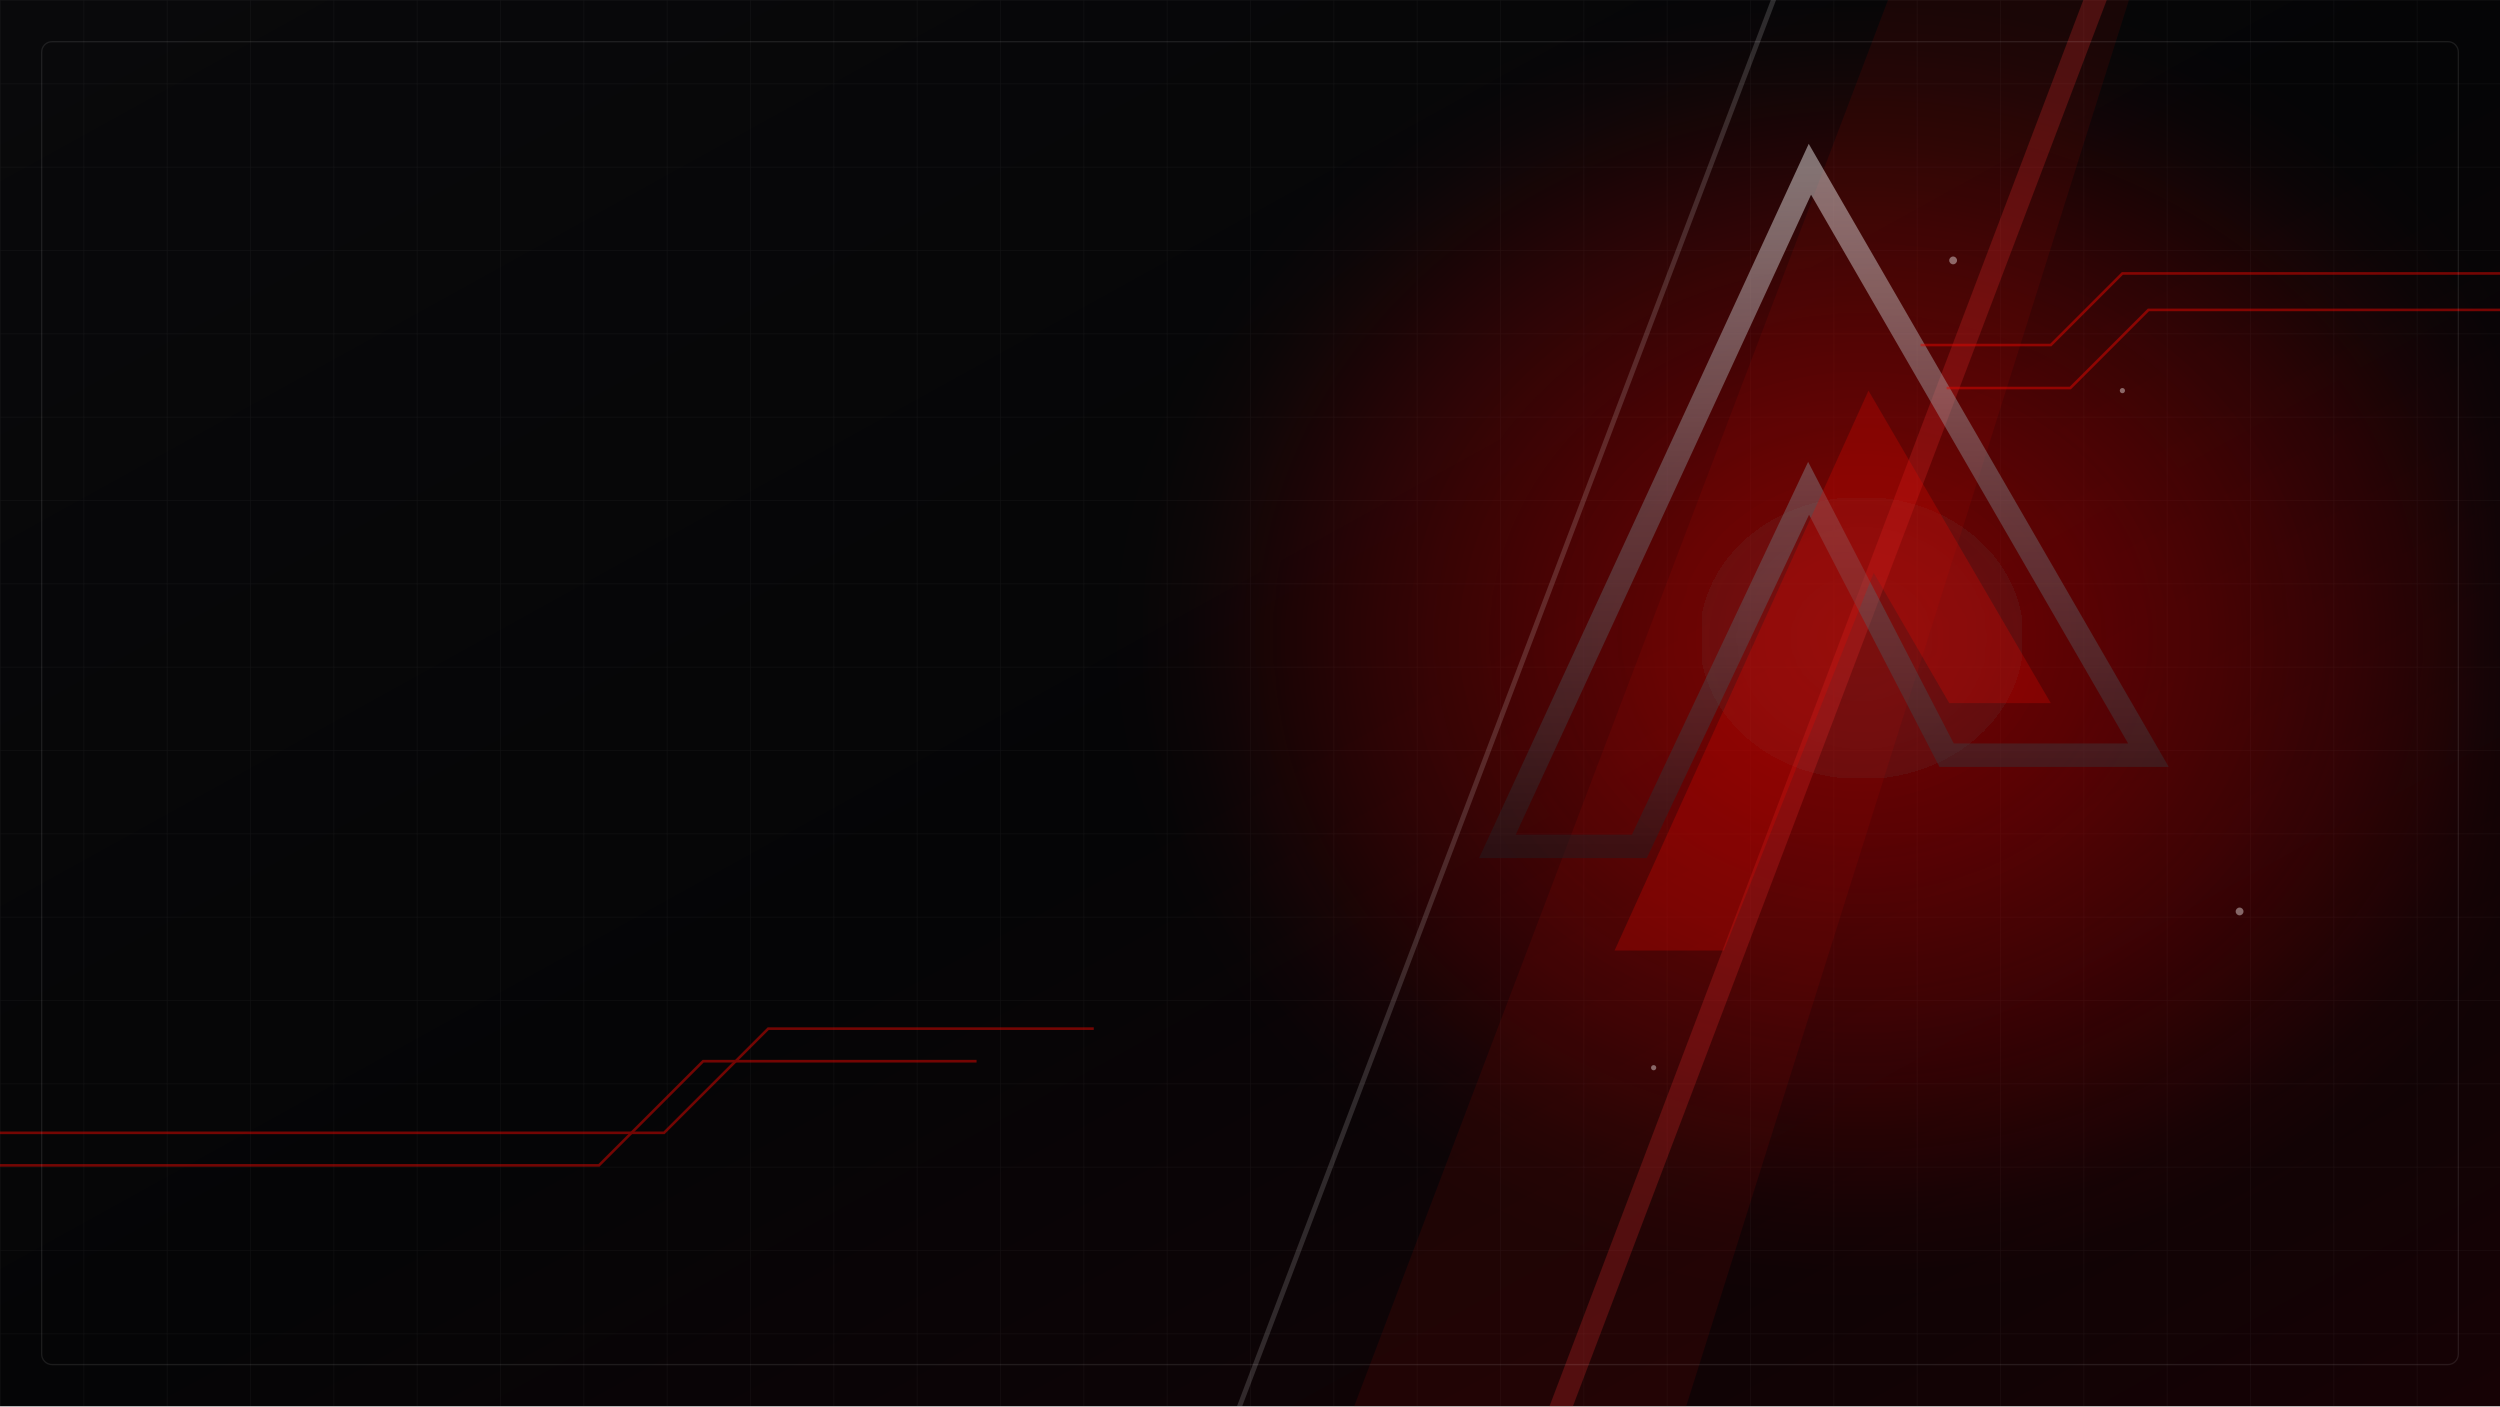
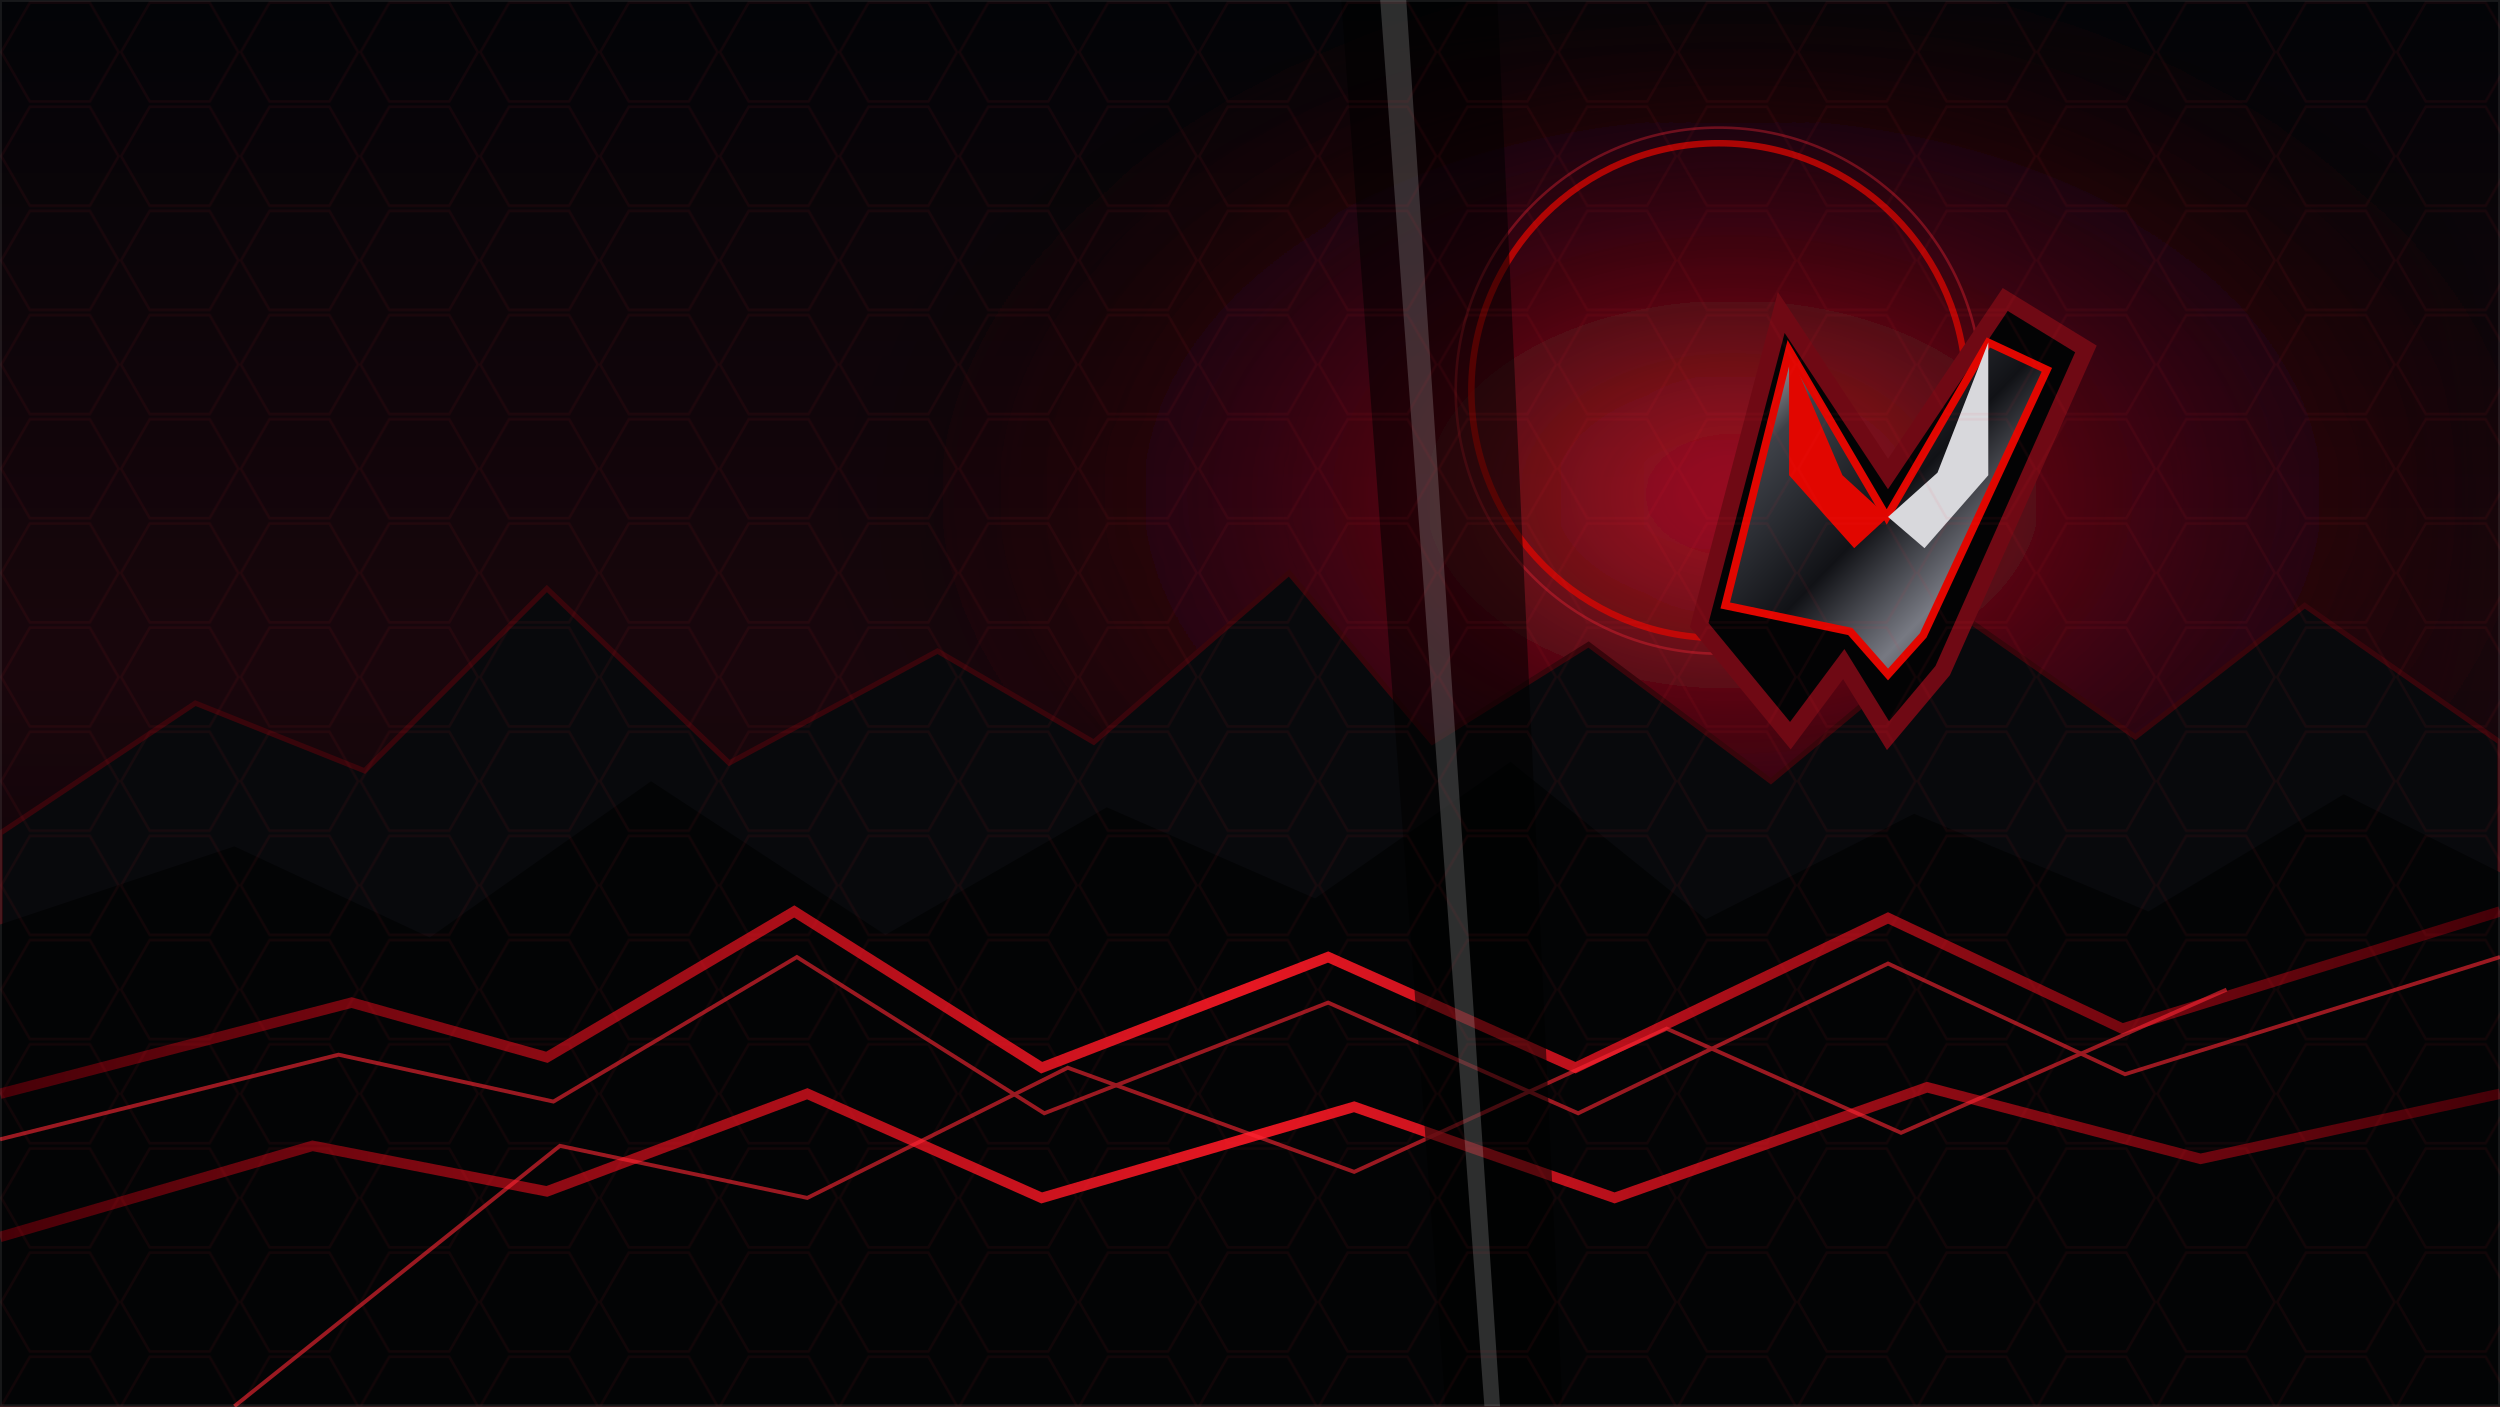
<svg xmlns="http://www.w3.org/2000/svg" viewBox="0 0 1920 1080" width="1920" height="1080">
  <defs>
-     <linearGradient id="base" x2="1" y2="1">
-       <stop stop-color="#09090b" />
-       <stop offset=".52" stop-color="#050506" />
-       <stop offset="1" stop-color="#160205" />
+     <linearGradient id="sky" x1="0" y1="0" x2="0" y2="1">
+       <stop stop-color="#030407" />
+       <stop offset=".48" stop-color="#19060c" />
+       <stop offset="1" stop-color="#020203" />
    </linearGradient>
-     <radialGradient id="red">
-       <stop stop-color="#b20b12" stop-opacity=".65" />
-       <stop offset="1" stop-color="#e10600" stop-opacity="0" />
+     <radialGradient id="redsky">
+       <stop stop-color="#e51a2a" stop-opacity=".8" />
+       <stop offset=".45" stop-color="#7e0716" stop-opacity=".4" />
+       <stop offset="1" stop-color="#09090b" stop-opacity="0" />
    </radialGradient>
-     <linearGradient id="metal" x2="0" y2="1">
-       <stop stop-color="#f7f7f7" />
-       <stop offset=".5" stop-color="#77777d" />
-       <stop offset="1" stop-color="#202024" />
+     <linearGradient id="metal" x1="0" y1="0" x2="1" y2="1">
+       <stop stop-color="#f1f2f5" />
+       <stop offset=".22" stop-color="#3e4148" />
+       <stop offset=".5" stop-color="#111216" />
+       <stop offset=".72" stop-color="#777982" />
+       <stop offset="1" stop-color="#050506" />
    </linearGradient>
-     <pattern id="grid" width="64" height="64" patternUnits="userSpaceOnUse">
-       <path d="M64 0H0V64" fill="none" stroke="#fff" stroke-opacity=".045" stroke-width="1" />
+     <linearGradient id="lava" x1="0" y1="0" x2="1" y2="0">
+       <stop stop-color="#4d0008" />
+       <stop offset=".5" stop-color="#ff1926" />
+       <stop offset="1" stop-color="#4a0008" />
+     </linearGradient>
+     <filter id="blur">
+       <feGaussianBlur stdDeviation="52" />
+     </filter>
+     <pattern id="hex" width="92" height="80" patternUnits="userSpaceOnUse">
+       <path d="M23 2H69L91 40 69 78H23L1 40Z" fill="none" stroke="#ff2332" stroke-opacity=".11" stroke-width="2" />
    </pattern>
-     <filter id="blur">
-       <feGaussianBlur stdDeviation="36" />
-     </filter>
  </defs>
-   <rect width="1920" height="1080" fill="url(#base)" />
-   <rect width="1920" height="1080" fill="url(#grid)" />
-   <ellipse cx="1430" cy="490" rx="540" ry="470" fill="url(#red)" filter="url(#blur)" />
-   <path d="M1040 1080 1450 0h185l-340 1080Z" fill="#e10600" opacity=".09" />
-   <path d="M1190 1080 1600 0h18l-410 1080Z" fill="#ff3030" opacity=".22" />
-   <path d="M1360 0h4l-410 1080h-4Z" fill="#fff" opacity=".15" />
-   <path d="M1150 650 1390 130l260 450-155 0-106-205-130 275Z" fill="none" stroke="url(#metal)" stroke-width="18" opacity=".45" />
-   <path d="M1240 730 1435 300l140 240-78 0-58-100-115 290Z" fill="#e10600" opacity=".28" />
-   <g fill="none" stroke="#e10600" stroke-width="2" opacity=".5">
-     <path d="M0 870h510l80-80h250" />
-     <path d="M0 895h460l80-80h210" />
-     <path d="M1920 210h-290l-55 55h-100" />
-     <path d="M1920 238h-270l-60 60h-95" />
+   <rect width="1920" height="1080" fill="url(#sky)" />
+   <ellipse cx="1330" cy="380" rx="690" ry="440" fill="url(#redsky)" filter="url(#blur)" />
+   <circle cx="1320" cy="300" r="190" fill="none" stroke="#e10600" stroke-width="5" opacity=".72" />
+   <circle cx="1320" cy="300" r="202" fill="none" stroke="#ff2636" stroke-width="2" opacity=".35" />
+   <path d="M0 640 150 540 280 592 420 452 560 586 720 500 840 570 990 440 1100 570 1220 495 1360 600 1510 475 1640 566 1770 465 1920 570V1080H0Z" fill="#08090c" stroke="#38050b" stroke-width="4" />
+   <path d="M0 710 180 650 330 720 500 600 680 718 850 620 1010 690 1160 585 1310 706 1470 625 1650 700 1800 610 1920 670V1080H0Z" fill="#030405" />
+   <g fill="none" stroke="url(#lava)" stroke-width="8" opacity=".9">
+     <path d="M0 840 270 770 420 812 610 700 800 820 1020 735 1210 820 1450 705 1630 790 1920 700" />
+     <path d="M0 950 240 880 420 915 620 840 800 920 1040 850 1240 920 1480 835 1690 890 1920 840" />
  </g>
-   <g fill="#fff" opacity=".4">
-     <circle cx="1500" cy="200" r="3" />
-     <circle cx="1630" cy="300" r="2" />
-     <circle cx="1270" cy="820" r="2" />
-     <circle cx="1720" cy="700" r="3" />
+   <g fill="none" stroke="#ff2733" stroke-width="3" opacity=".6">
+     <path d="M0 875 260 810 425 846 612 735 802 855 1020 770 1212 855 1450 740 1632 825 1920 735" />
+     <path d="M180 1080 430 880 620 920 820 820 1040 900 1280 790 1460 870 1710 760" />
  </g>
-   <rect x="32" y="32" width="1856" height="1016" rx="8" fill="none" stroke="#fff" stroke-opacity=".09" />
+   <path d="M1030 0 1110 1080h90L1150 0Z" fill="#000" opacity=".55" />
+   <path d="M1060 0 1140 1080h12L1080 0Z" fill="#f2f2f2" opacity=".18" />
+   <g transform="translate(1450 360)">
+     <path d="M-145 120-82-120 0 4 90-130 152-92 42 155 0 205-34 150-75 205Z" fill="#030304" stroke="#6f0914" stroke-width="13" />
+     <path d="M-125 105-76-91-1 37 77-97 122-76 27 128 0 158-29 125Z" fill="url(#metal)" stroke="#e10600" stroke-width="6" />
+     <path d="M-76-91-35 5 0 37-26 61-76 5Z" fill="#e10600" />
+     <path d="M77-97 38 3 0 37 28 61 77 5Z" fill="#d8d8dc" />
+   </g>
+   <rect width="1920" height="1080" fill="url(#hex)" opacity=".5" />
+   <rect width="1920" height="1080" fill="none" stroke="#fff" stroke-opacity=".08" stroke-width="3" />
</svg>
